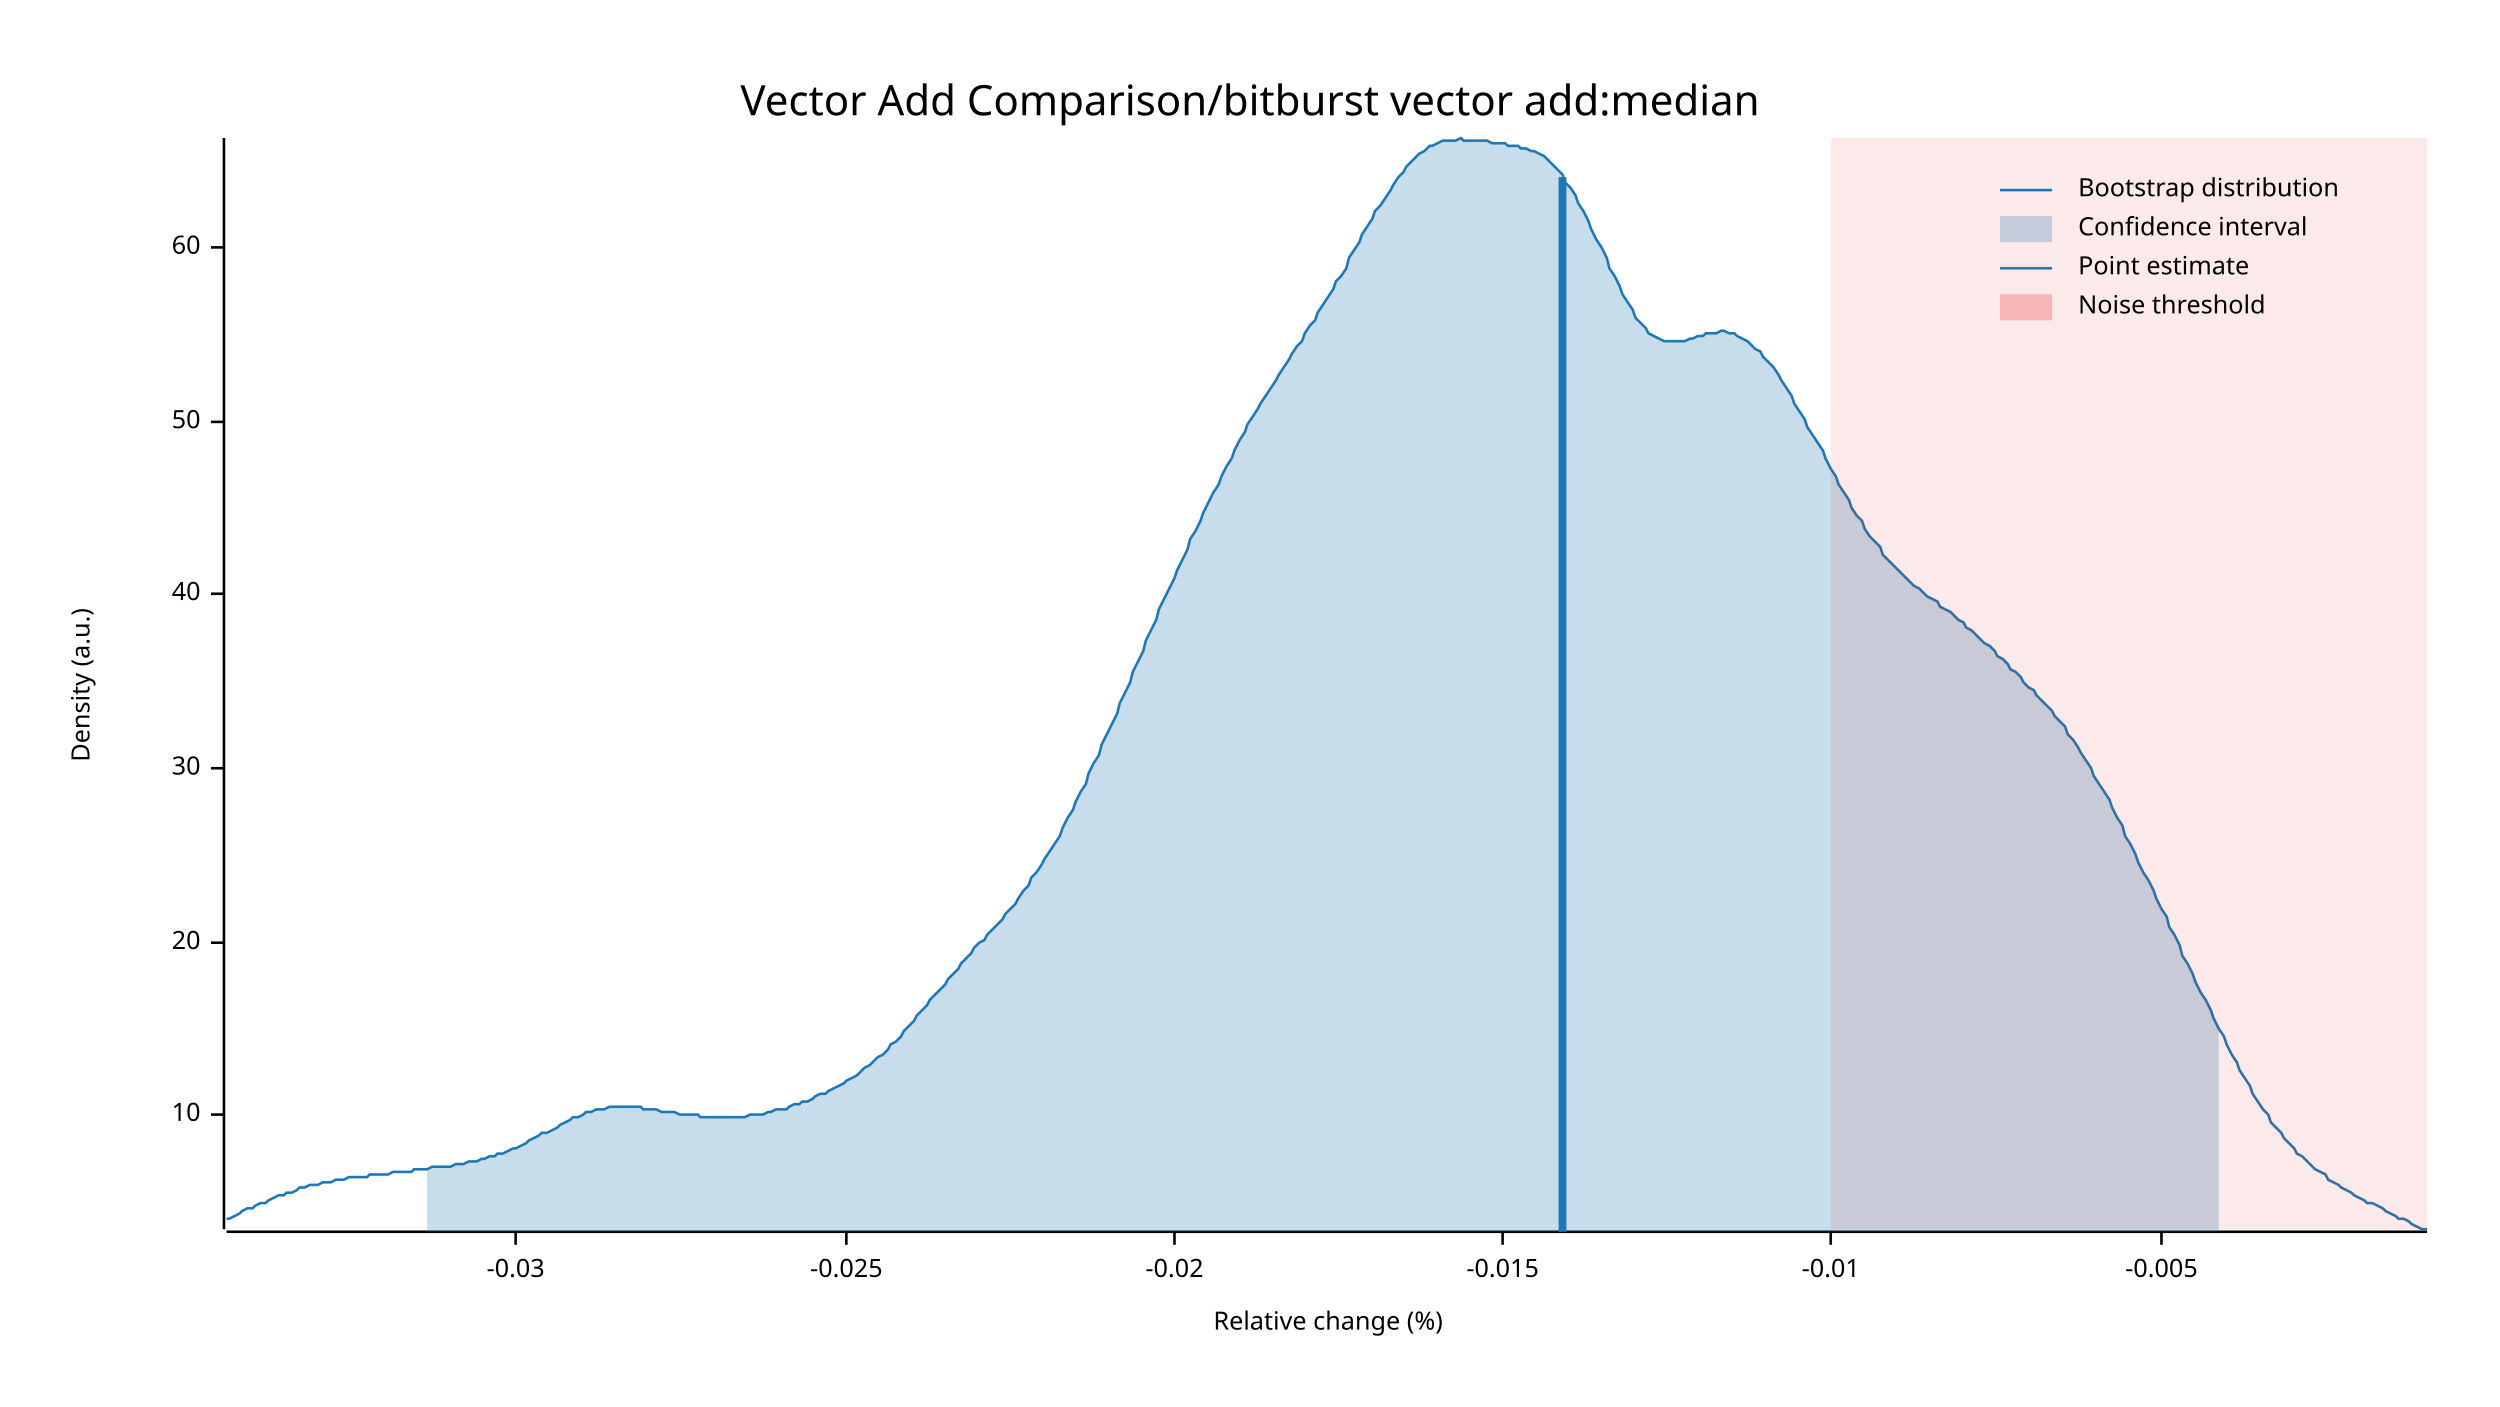
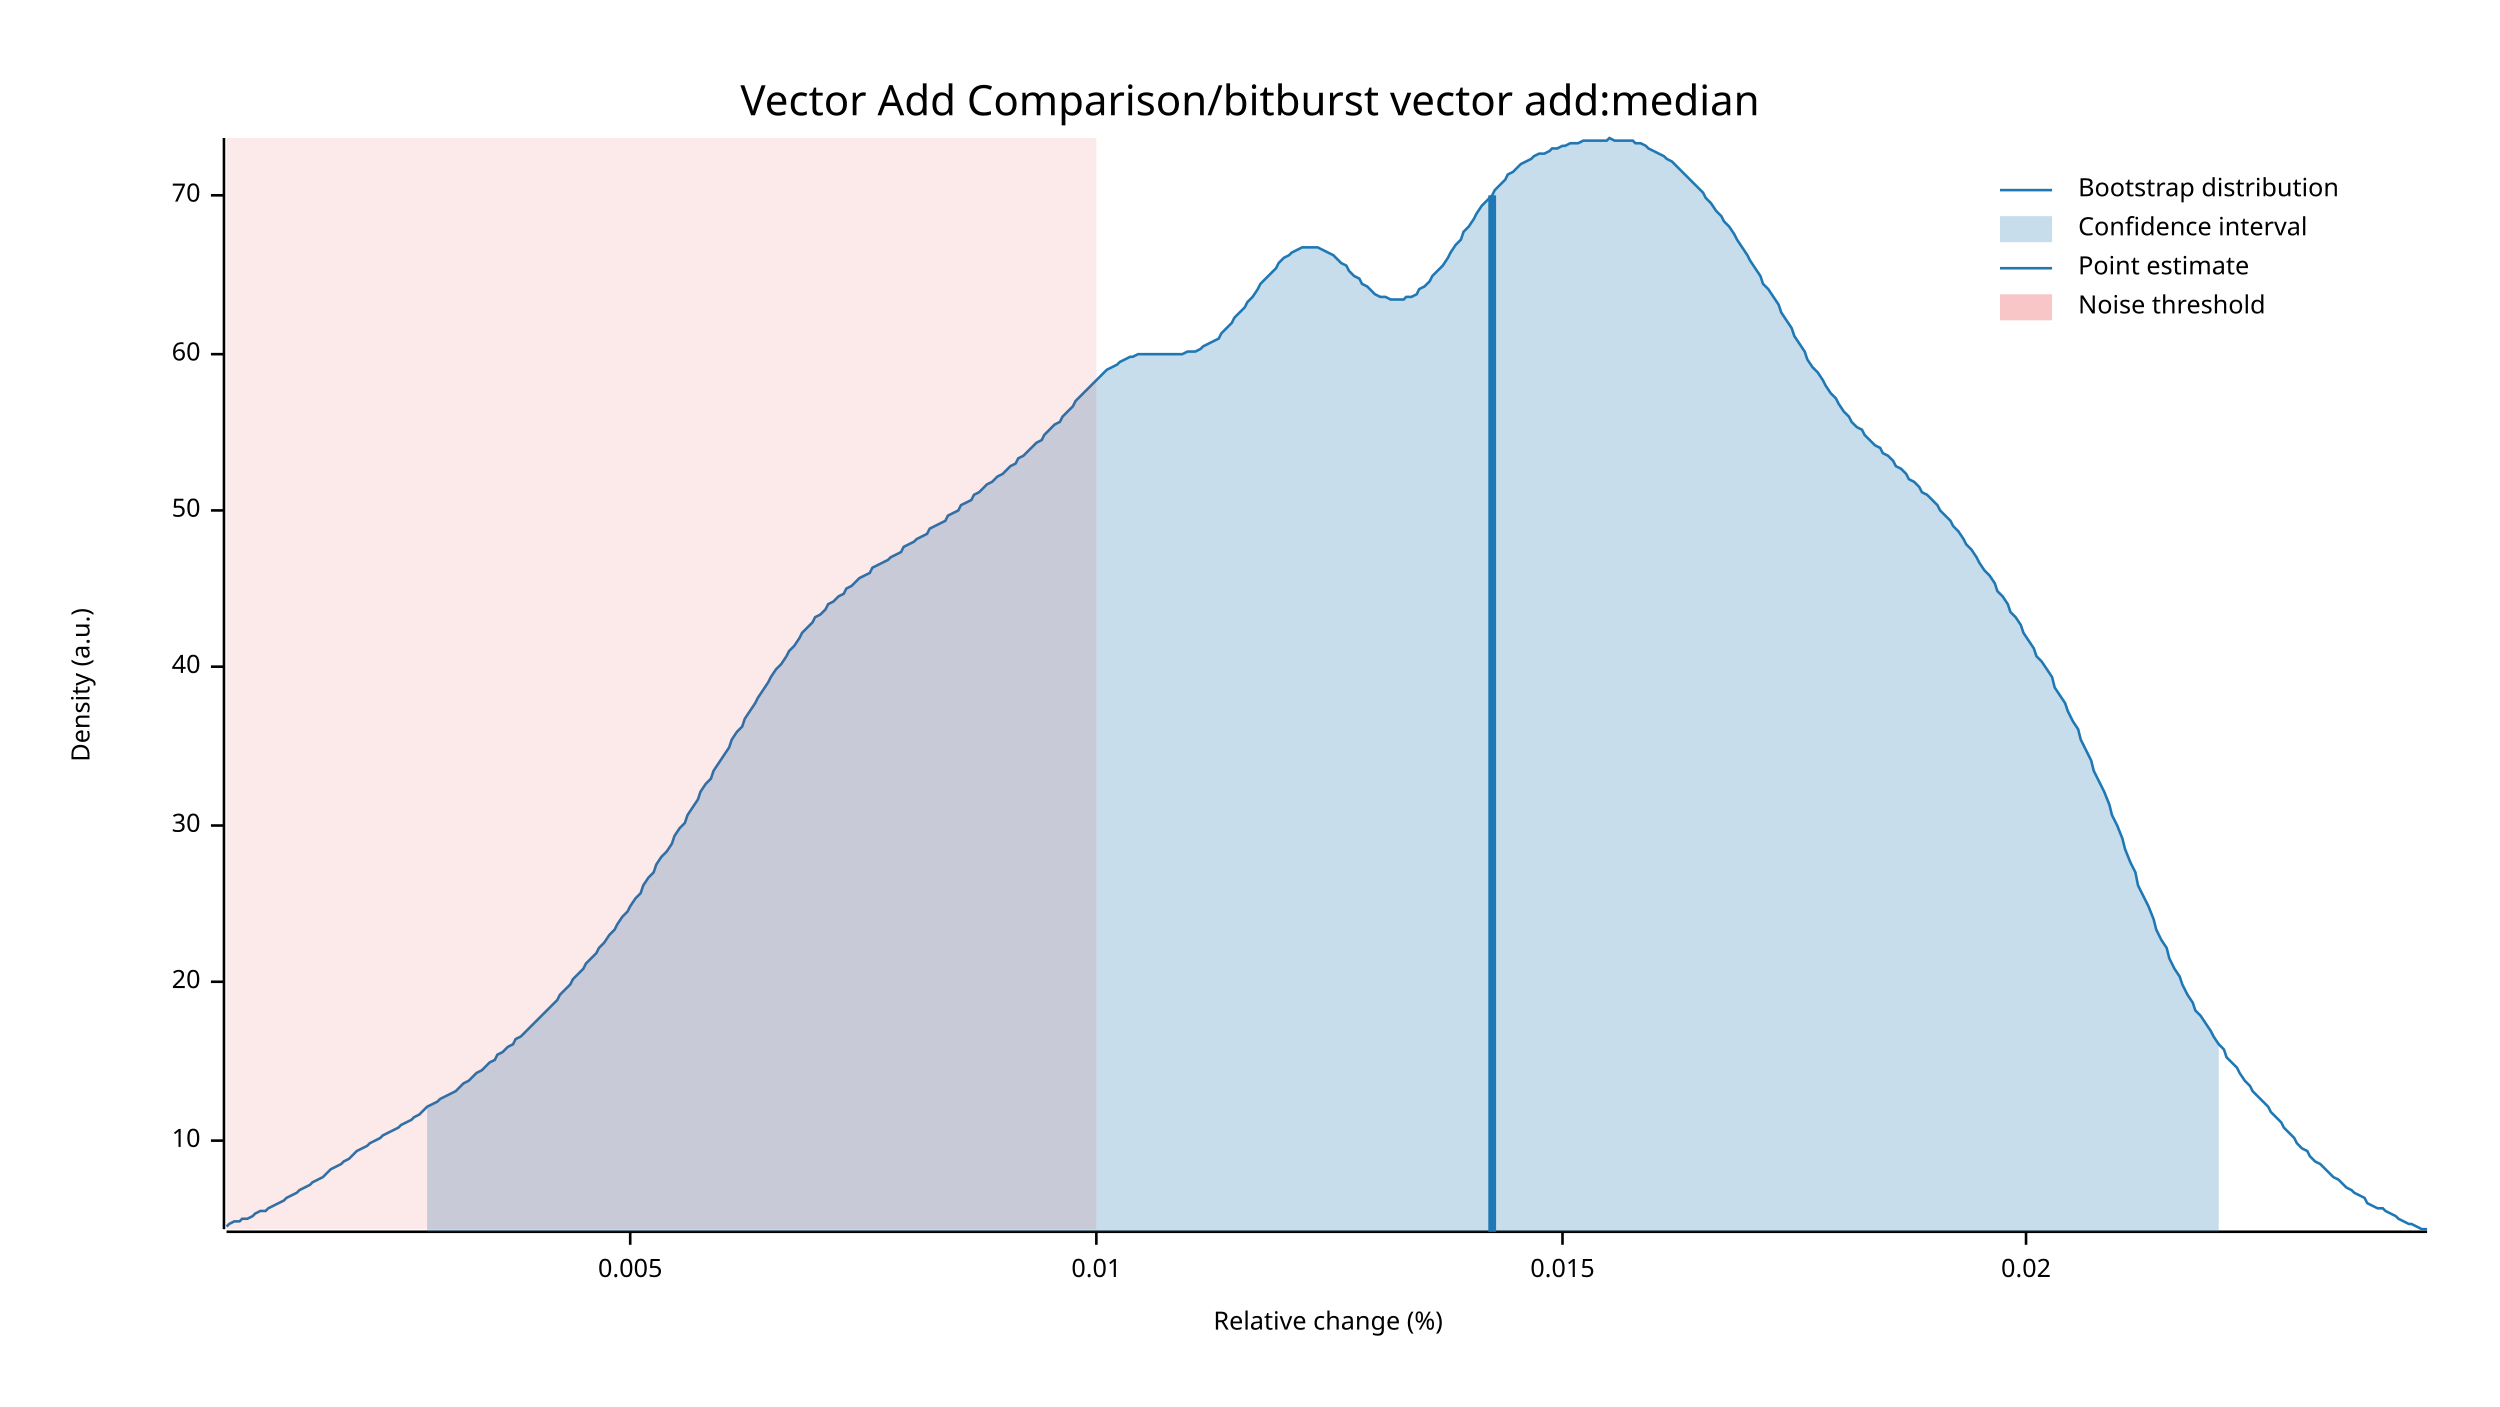
<svg xmlns="http://www.w3.org/2000/svg" width="960" height="540" viewBox="0 0 960 540">
  <text x="480" y="32" dy="0.76em" text-anchor="middle" font-family="sans-serif" font-size="16.129" opacity="1" fill="#000000">
Vector Add Comparison/bitburst vector add:median
</text>
  <text x="27" y="263" dy="0.76em" text-anchor="middle" font-family="sans-serif" font-size="9.677" opacity="1" fill="#000000" transform="rotate(270, 27, 263)">
Density (a.u.)
</text>
  <text x="510" y="513" dy="-0.5ex" text-anchor="middle" font-family="sans-serif" font-size="9.677" opacity="1" fill="#000000">
Relative change (%)
</text>
  <polyline fill="none" opacity="1" stroke="#000000" stroke-width="1" points="86,53 86,472 " />
-   <text x="77" y="428" dy="0.5ex" text-anchor="end" font-family="sans-serif" font-size="9.677" opacity="1" fill="#000000">
+   <text x="77" y="438" dy="0.5ex" text-anchor="end" font-family="sans-serif" font-size="9.677" opacity="1" fill="#000000">
10
</text>
-   <polyline fill="none" opacity="1" stroke="#000000" stroke-width="1" points="81,428 86,428 " />
-   <text x="77" y="362" dy="0.5ex" text-anchor="end" font-family="sans-serif" font-size="9.677" opacity="1" fill="#000000">
+   <polyline fill="none" opacity="1" stroke="#000000" stroke-width="1" points="81,438 86,438 " />
+   <text x="77" y="377" dy="0.5ex" text-anchor="end" font-family="sans-serif" font-size="9.677" opacity="1" fill="#000000">
20
</text>
-   <polyline fill="none" opacity="1" stroke="#000000" stroke-width="1" points="81,362 86,362 " />
-   <text x="77" y="295" dy="0.5ex" text-anchor="end" font-family="sans-serif" font-size="9.677" opacity="1" fill="#000000">
+   <polyline fill="none" opacity="1" stroke="#000000" stroke-width="1" points="81,377 86,377 " />
+   <text x="77" y="317" dy="0.5ex" text-anchor="end" font-family="sans-serif" font-size="9.677" opacity="1" fill="#000000">
30
</text>
-   <polyline fill="none" opacity="1" stroke="#000000" stroke-width="1" points="81,295 86,295 " />
-   <text x="77" y="228" dy="0.5ex" text-anchor="end" font-family="sans-serif" font-size="9.677" opacity="1" fill="#000000">
+   <polyline fill="none" opacity="1" stroke="#000000" stroke-width="1" points="81,317 86,317 " />
+   <text x="77" y="256" dy="0.5ex" text-anchor="end" font-family="sans-serif" font-size="9.677" opacity="1" fill="#000000">
40
</text>
-   <polyline fill="none" opacity="1" stroke="#000000" stroke-width="1" points="81,228 86,228 " />
-   <text x="77" y="162" dy="0.5ex" text-anchor="end" font-family="sans-serif" font-size="9.677" opacity="1" fill="#000000">
+   <polyline fill="none" opacity="1" stroke="#000000" stroke-width="1" points="81,256 86,256 " />
+   <text x="77" y="196" dy="0.5ex" text-anchor="end" font-family="sans-serif" font-size="9.677" opacity="1" fill="#000000">
50
</text>
-   <polyline fill="none" opacity="1" stroke="#000000" stroke-width="1" points="81,162 86,162 " />
-   <text x="77" y="95" dy="0.5ex" text-anchor="end" font-family="sans-serif" font-size="9.677" opacity="1" fill="#000000">
+   <polyline fill="none" opacity="1" stroke="#000000" stroke-width="1" points="81,196 86,196 " />
+   <text x="77" y="136" dy="0.5ex" text-anchor="end" font-family="sans-serif" font-size="9.677" opacity="1" fill="#000000">
60
</text>
-   <polyline fill="none" opacity="1" stroke="#000000" stroke-width="1" points="81,95 86,95 " />
+   <polyline fill="none" opacity="1" stroke="#000000" stroke-width="1" points="81,136 86,136 " />
+   <text x="77" y="75" dy="0.5ex" text-anchor="end" font-family="sans-serif" font-size="9.677" opacity="1" fill="#000000">
+ 70
+ </text>
+   <polyline fill="none" opacity="1" stroke="#000000" stroke-width="1" points="81,75 86,75 " />
  <polyline fill="none" opacity="1" stroke="#000000" stroke-width="1" points="87,473 932,473 " />
-   <text x="198" y="483" dy="0.76em" text-anchor="middle" font-family="sans-serif" font-size="9.677" opacity="1" fill="#000000">
- -0.03
+   <text x="242" y="483" dy="0.76em" text-anchor="middle" font-family="sans-serif" font-size="9.677" opacity="1" fill="#000000">
+ 0.005
</text>
-   <polyline fill="none" opacity="1" stroke="#000000" stroke-width="1" points="198,473 198,478 " />
-   <text x="325" y="483" dy="0.76em" text-anchor="middle" font-family="sans-serif" font-size="9.677" opacity="1" fill="#000000">
- -0.025
+   <polyline fill="none" opacity="1" stroke="#000000" stroke-width="1" points="242,473 242,478 " />
+   <text x="421" y="483" dy="0.76em" text-anchor="middle" font-family="sans-serif" font-size="9.677" opacity="1" fill="#000000">
+ 0.01
</text>
-   <polyline fill="none" opacity="1" stroke="#000000" stroke-width="1" points="325,473 325,478 " />
-   <text x="451" y="483" dy="0.76em" text-anchor="middle" font-family="sans-serif" font-size="9.677" opacity="1" fill="#000000">
- -0.02
+   <polyline fill="none" opacity="1" stroke="#000000" stroke-width="1" points="421,473 421,478 " />
+   <text x="600" y="483" dy="0.76em" text-anchor="middle" font-family="sans-serif" font-size="9.677" opacity="1" fill="#000000">
+ 0.015
</text>
-   <polyline fill="none" opacity="1" stroke="#000000" stroke-width="1" points="451,473 451,478 " />
-   <text x="577" y="483" dy="0.76em" text-anchor="middle" font-family="sans-serif" font-size="9.677" opacity="1" fill="#000000">
- -0.015
+   <polyline fill="none" opacity="1" stroke="#000000" stroke-width="1" points="600,473 600,478 " />
+   <text x="778" y="483" dy="0.76em" text-anchor="middle" font-family="sans-serif" font-size="9.677" opacity="1" fill="#000000">
+ 0.02
</text>
-   <polyline fill="none" opacity="1" stroke="#000000" stroke-width="1" points="577,473 577,478 " />
-   <text x="703" y="483" dy="0.76em" text-anchor="middle" font-family="sans-serif" font-size="9.677" opacity="1" fill="#000000">
- -0.01
- </text>
-   <polyline fill="none" opacity="1" stroke="#000000" stroke-width="1" points="703,473 703,478 " />
-   <text x="830" y="483" dy="0.76em" text-anchor="middle" font-family="sans-serif" font-size="9.677" opacity="1" fill="#000000">
- -0.005
- </text>
-   <polyline fill="none" opacity="1" stroke="#000000" stroke-width="1" points="830,473 830,478 " />
-   <polyline fill="none" opacity="1" stroke="#1F78B4" stroke-width="1" points="87,468 88,468 90,467 92,466 93,465 95,464 97,464 98,463 100,462 102,462 103,461 105,460 107,459 109,459 110,458 112,458 114,457 115,456 117,456 119,455 120,455 122,455 124,454 125,454 127,454 129,453 131,453 132,453 134,452 136,452 137,452 139,452 141,452 142,451 144,451 146,451 147,451 149,451 151,450 153,450 154,450 156,450 158,450 159,449 161,449 163,449 164,449 166,448 168,448 169,448 171,448 173,448 175,447 176,447 178,447 180,446 181,446 183,446 185,445 186,445 188,444 190,444 191,443 193,443 195,442 197,441 198,441 200,440 202,439 203,438 205,437 207,436 208,435 210,435 212,434 214,433 215,432 217,431 219,430 220,429 222,429 224,428 225,427 227,427 229,426 230,426 232,426 234,425 236,425 237,425 239,425 241,425 242,425 244,425 246,425 247,426 249,426 251,426 252,426 254,427 256,427 258,427 259,427 261,428 263,428 264,428 266,428 268,428 269,429 271,429 273,429 274,429 276,429 278,429 280,429 281,429 283,429 285,429 286,429 288,428 290,428 291,428 293,428 295,427 296,427 298,426 300,426 302,426 303,425 305,424 307,424 308,423 310,423 312,422 313,421 315,420 317,420 318,419 320,418 322,417 324,416 325,415 327,414 329,413 330,412 332,410 334,409 335,408 337,406 339,405 341,403 342,401 344,400 346,398 347,396 349,394 351,392 352,390 354,388 356,386 357,384 359,382 361,380 363,378 364,376 366,374 368,372 369,370 371,368 373,366 374,364 376,362 378,361 379,359 381,357 383,355 385,353 386,351 388,349 390,347 391,345 393,342 395,340 396,337 398,335 400,332 401,330 403,327 405,324 407,321 408,318 410,314 412,311 413,308 415,304 417,301 418,297 420,293 422,290 423,286 425,282 427,278 429,274 430,270 432,266 434,262 435,258 437,254 439,250 440,246 442,242 444,238 445,234 447,230 449,226 451,222 452,219 454,215 456,211 457,207 459,204 461,200 462,197 464,193 466,189 468,186 469,183 471,179 473,176 474,173 476,169 478,166 479,163 481,160 483,157 484,155 486,152 488,149 490,146 491,144 493,141 495,138 496,136 498,133 500,131 501,128 503,125 505,123 506,120 508,117 510,114 512,111 513,108 515,106 517,103 518,99 520,96 522,93 523,90 525,87 527,84 528,81 530,79 532,76 534,73 535,71 537,68 539,66 540,64 542,62 544,60 545,59 547,58 549,56 550,56 552,55 554,54 556,54 557,54 559,54 561,53 562,54 564,54 566,54 567,54 569,54 571,54 573,55 574,55 576,55 578,55 579,56 581,56 583,56 584,57 586,57 588,58 589,58 591,59 593,60 595,62 596,63 598,65 600,67 601,70 603,72 605,75 606,78 608,81 610,85 611,88 613,92 615,95 617,99 618,103 620,106 622,110 623,113 625,116 627,119 628,122 630,124 632,126 633,128 635,129 637,130 639,131 640,131 642,131 644,131 645,131 647,131 649,130 650,130 652,129 654,129 655,128 657,128 659,128 661,127 662,127 664,128 666,128 667,129 669,130 671,131 672,132 674,134 676,135 677,137 679,139 681,141 683,144 684,146 686,149 688,152 689,155 691,158 693,161 694,164 696,167 698,170 700,173 701,176 703,180 705,183 706,186 708,189 710,192 711,195 713,198 715,200 716,203 718,206 720,208 722,210 723,213 725,215 727,217 728,218 730,220 732,222 733,223 735,225 737,226 738,227 740,229 742,230 744,231 745,233 747,234 749,235 750,236 752,238 754,239 755,241 757,242 759,244 760,245 762,247 764,248 766,250 767,252 769,253 771,255 772,257 774,258 776,260 777,262 779,264 781,265 782,267 784,269 786,271 788,273 789,275 791,277 793,279 794,282 796,284 798,287 799,289 801,292 803,295 804,298 806,301 808,304 810,307 811,310 813,314 815,317 816,321 818,324 820,328 821,331 823,335 825,338 827,342 828,345 830,349 832,352 833,356 835,359 837,363 838,367 840,370 842,374 843,377 845,381 847,384 849,388 850,391 852,395 854,398 855,401 857,405 859,408 860,411 862,414 864,417 865,420 867,423 869,426 871,428 872,431 874,433 876,435 877,437 879,439 881,441 882,443 884,444 886,446 887,447 889,449 891,450 893,451 894,453 896,454 898,455 899,456 901,457 903,458 904,459 906,460 908,461 909,462 911,462 913,463 915,464 916,465 918,466 920,467 921,468 923,468 925,469 926,470 928,471 930,472 932,472 " />
-   <polygon opacity="0.25" fill="#1F78B4" points="164,449 166,448 168,448 169,448 171,448 173,448 175,447 176,447 178,447 180,446 181,446 183,446 185,445 186,445 188,444 190,444 191,443 193,443 195,442 197,441 198,441 200,440 202,439 203,438 205,437 207,436 208,435 210,435 212,434 214,433 215,432 217,431 219,430 220,429 222,429 224,428 225,427 227,427 229,426 230,426 232,426 234,425 236,425 237,425 239,425 241,425 242,425 244,425 246,425 247,426 249,426 251,426 252,426 254,427 256,427 258,427 259,427 261,428 263,428 264,428 266,428 268,428 269,429 271,429 273,429 274,429 276,429 278,429 280,429 281,429 283,429 285,429 286,429 288,428 290,428 291,428 293,428 295,427 296,427 298,426 300,426 302,426 303,425 305,424 307,424 308,423 310,423 312,422 313,421 315,420 317,420 318,419 320,418 322,417 324,416 325,415 327,414 329,413 330,412 332,410 334,409 335,408 337,406 339,405 341,403 342,401 344,400 346,398 347,396 349,394 351,392 352,390 354,388 356,386 357,384 359,382 361,380 363,378 364,376 366,374 368,372 369,370 371,368 373,366 374,364 376,362 378,361 379,359 381,357 383,355 385,353 386,351 388,349 390,347 391,345 393,342 395,340 396,337 398,335 400,332 401,330 403,327 405,324 407,321 408,318 410,314 412,311 413,308 415,304 417,301 418,297 420,293 422,290 423,286 425,282 427,278 429,274 430,270 432,266 434,262 435,258 437,254 439,250 440,246 442,242 444,238 445,234 447,230 449,226 451,222 452,219 454,215 456,211 457,207 459,204 461,200 462,197 464,193 466,189 468,186 469,183 471,179 473,176 474,173 476,169 478,166 479,163 481,160 483,157 484,155 486,152 488,149 490,146 491,144 493,141 495,138 496,136 498,133 500,131 501,128 503,125 505,123 506,120 508,117 510,114 512,111 513,108 515,106 517,103 518,99 520,96 522,93 523,90 525,87 527,84 528,81 530,79 532,76 534,73 535,71 537,68 539,66 540,64 542,62 544,60 545,59 547,58 549,56 550,56 552,55 554,54 556,54 557,54 559,54 561,53 562,54 564,54 566,54 567,54 569,54 571,54 573,55 574,55 576,55 578,55 579,56 581,56 583,56 584,57 586,57 588,58 589,58 591,59 593,60 595,62 596,63 598,65 600,67 601,70 603,72 605,75 606,78 608,81 610,85 611,88 613,92 615,95 617,99 618,103 620,106 622,110 623,113 625,116 627,119 628,122 630,124 632,126 633,128 635,129 637,130 639,131 640,131 642,131 644,131 645,131 647,131 649,130 650,130 652,129 654,129 655,128 657,128 659,128 661,127 662,127 664,128 666,128 667,129 669,130 671,131 672,132 674,134 676,135 677,137 679,139 681,141 683,144 684,146 686,149 688,152 689,155 691,158 693,161 694,164 696,167 698,170 700,173 701,176 703,180 705,183 706,186 708,189 710,192 711,195 713,198 715,200 716,203 718,206 720,208 722,210 723,213 725,215 727,217 728,218 730,220 732,222 733,223 735,225 737,226 738,227 740,229 742,230 744,231 745,233 747,234 749,235 750,236 752,238 754,239 755,241 757,242 759,244 760,245 762,247 764,248 766,250 767,252 769,253 771,255 772,257 774,258 776,260 777,262 779,264 781,265 782,267 784,269 786,271 788,273 789,275 791,277 793,279 794,282 796,284 798,287 799,289 801,292 803,295 804,298 806,301 808,304 810,307 811,310 813,314 815,317 816,321 818,324 820,328 821,331 823,335 825,338 827,342 828,345 830,349 832,352 833,356 835,359 837,363 838,367 840,370 842,374 843,377 845,381 847,384 849,388 850,391 852,395 852,473 164,473 " />
-   <polyline fill="none" opacity="1" stroke="#1F78B4" stroke-width="3" points="600,473 600,68 " />
-   <rect x="703" y="53" width="229" height="419" opacity="0.1" fill="#E31A1C" stroke="none" />
+   <polyline fill="none" opacity="1" stroke="#000000" stroke-width="1" points="778,473 778,478 " />
+   <polyline fill="none" opacity="1" stroke="#1F78B4" stroke-width="1" points="87,471 88,470 90,469 92,469 93,468 95,468 97,467 98,466 100,465 102,465 103,464 105,463 107,462 109,461 110,460 112,459 114,458 115,457 117,456 119,455 120,454 122,453 124,452 125,451 127,449 129,448 131,447 132,446 134,445 136,443 137,442 139,441 141,440 142,439 144,438 146,437 147,436 149,435 151,434 153,433 154,432 156,431 158,430 159,429 161,428 163,426 164,425 166,424 168,423 169,422 171,421 173,420 175,419 176,418 178,416 180,415 181,414 183,412 185,411 186,410 188,408 190,407 191,405 193,404 195,402 197,401 198,399 200,398 202,396 203,395 205,393 207,391 208,390 210,388 212,386 214,384 215,382 217,380 219,378 220,376 222,374 224,372 225,370 227,368 229,366 230,364 232,362 234,359 236,357 237,355 239,352 241,350 242,348 244,345 246,343 247,340 249,337 251,335 252,332 254,329 256,327 258,324 259,321 261,318 263,316 264,313 266,310 268,307 269,304 271,301 273,299 274,296 276,293 278,290 280,287 281,284 283,281 285,279 286,276 288,273 290,270 291,268 293,265 295,262 296,260 298,257 300,255 302,252 303,250 305,248 307,245 308,243 310,241 312,239 313,237 315,236 317,234 318,232 320,231 322,229 324,228 325,226 327,225 329,223 330,222 332,221 334,220 335,218 337,217 339,216 341,215 342,214 344,213 346,212 347,210 349,209 351,208 352,207 354,206 356,205 357,203 359,202 361,201 363,200 364,198 366,197 368,196 369,194 371,193 373,192 374,190 376,189 378,187 379,186 381,185 383,183 385,182 386,181 388,179 390,178 391,176 393,175 395,173 396,172 398,170 400,169 401,167 403,165 405,163 407,162 408,160 410,158 412,156 413,154 415,152 417,150 418,149 420,147 422,145 423,144 425,142 427,141 429,140 430,139 432,138 434,137 435,137 437,136 439,136 440,136 442,136 444,136 445,136 447,136 449,136 451,136 452,136 454,136 456,135 457,135 459,135 461,134 462,133 464,132 466,131 468,130 469,128 471,126 473,124 474,122 476,120 478,118 479,116 481,114 483,111 484,109 486,107 488,105 490,103 491,101 493,99 495,98 496,97 498,96 500,95 501,95 503,95 505,95 506,95 508,96 510,97 512,98 513,99 515,101 517,102 518,104 520,106 522,107 523,109 525,110 527,112 528,113 530,114 532,114 534,115 535,115 537,115 539,115 540,114 542,114 544,113 545,111 547,110 549,108 550,106 552,104 554,102 556,99 557,97 559,94 561,92 562,89 564,87 566,84 567,82 569,79 571,77 573,75 574,73 576,71 578,69 579,67 581,66 583,64 584,63 586,62 588,61 589,60 591,59 593,59 595,58 596,57 598,57 600,56 601,56 603,55 605,55 606,55 608,54 610,54 611,54 613,54 615,54 617,54 618,53 620,54 622,54 623,54 625,54 627,54 628,55 630,55 632,56 633,57 635,58 637,59 639,60 640,61 642,62 644,64 645,65 647,67 649,69 650,70 652,72 654,74 655,76 657,78 659,81 661,83 662,85 664,87 666,90 667,92 669,95 671,98 672,100 674,103 676,106 677,109 679,111 681,114 683,117 684,120 686,123 688,126 689,129 691,132 693,135 694,138 696,141 698,143 700,146 701,148 703,151 705,153 706,155 708,158 710,160 711,162 713,164 715,165 716,167 718,169 720,171 722,172 723,174 725,175 727,177 728,179 730,180 732,182 733,184 735,185 737,187 738,189 740,190 742,192 744,194 745,196 747,198 749,200 750,202 752,204 754,207 755,209 757,211 759,214 760,216 762,219 764,221 766,224 767,227 769,229 771,232 772,235 774,237 776,240 777,243 779,246 781,249 782,252 784,254 786,257 788,260 789,264 791,267 793,270 794,273 796,277 798,280 799,284 801,288 803,292 804,296 806,300 808,304 810,309 811,313 813,317 815,322 816,326 818,331 820,335 821,340 823,344 825,348 827,353 828,357 830,361 832,364 833,368 835,372 837,375 838,378 840,382 842,385 843,388 845,390 847,393 849,396 850,398 852,401 854,403 855,406 857,408 859,410 860,412 862,415 864,417 865,419 867,421 869,423 871,425 872,427 874,429 876,431 877,433 879,435 881,437 882,439 884,441 886,442 887,444 889,446 891,447 893,449 894,450 896,452 898,453 899,454 901,456 903,457 904,458 906,459 908,460 909,462 911,463 913,464 915,464 916,465 918,466 920,467 921,468 923,469 925,470 926,470 928,471 930,472 932,472 " />
+   <polygon opacity="0.25" fill="#1F78B4" points="164,425 166,424 168,423 169,422 171,421 173,420 175,419 176,418 178,416 180,415 181,414 183,412 185,411 186,410 188,408 190,407 191,405 193,404 195,402 197,401 198,399 200,398 202,396 203,395 205,393 207,391 208,390 210,388 212,386 214,384 215,382 217,380 219,378 220,376 222,374 224,372 225,370 227,368 229,366 230,364 232,362 234,359 236,357 237,355 239,352 241,350 242,348 244,345 246,343 247,340 249,337 251,335 252,332 254,329 256,327 258,324 259,321 261,318 263,316 264,313 266,310 268,307 269,304 271,301 273,299 274,296 276,293 278,290 280,287 281,284 283,281 285,279 286,276 288,273 290,270 291,268 293,265 295,262 296,260 298,257 300,255 302,252 303,250 305,248 307,245 308,243 310,241 312,239 313,237 315,236 317,234 318,232 320,231 322,229 324,228 325,226 327,225 329,223 330,222 332,221 334,220 335,218 337,217 339,216 341,215 342,214 344,213 346,212 347,210 349,209 351,208 352,207 354,206 356,205 357,203 359,202 361,201 363,200 364,198 366,197 368,196 369,194 371,193 373,192 374,190 376,189 378,187 379,186 381,185 383,183 385,182 386,181 388,179 390,178 391,176 393,175 395,173 396,172 398,170 400,169 401,167 403,165 405,163 407,162 408,160 410,158 412,156 413,154 415,152 417,150 418,149 420,147 422,145 423,144 425,142 427,141 429,140 430,139 432,138 434,137 435,137 437,136 439,136 440,136 442,136 444,136 445,136 447,136 449,136 451,136 452,136 454,136 456,135 457,135 459,135 461,134 462,133 464,132 466,131 468,130 469,128 471,126 473,124 474,122 476,120 478,118 479,116 481,114 483,111 484,109 486,107 488,105 490,103 491,101 493,99 495,98 496,97 498,96 500,95 501,95 503,95 505,95 506,95 508,96 510,97 512,98 513,99 515,101 517,102 518,104 520,106 522,107 523,109 525,110 527,112 528,113 530,114 532,114 534,115 535,115 537,115 539,115 540,114 542,114 544,113 545,111 547,110 549,108 550,106 552,104 554,102 556,99 557,97 559,94 561,92 562,89 564,87 566,84 567,82 569,79 571,77 573,75 574,73 576,71 578,69 579,67 581,66 583,64 584,63 586,62 588,61 589,60 591,59 593,59 595,58 596,57 598,57 600,56 601,56 603,55 605,55 606,55 608,54 610,54 611,54 613,54 615,54 617,54 618,53 620,54 622,54 623,54 625,54 627,54 628,55 630,55 632,56 633,57 635,58 637,59 639,60 640,61 642,62 644,64 645,65 647,67 649,69 650,70 652,72 654,74 655,76 657,78 659,81 661,83 662,85 664,87 666,90 667,92 669,95 671,98 672,100 674,103 676,106 677,109 679,111 681,114 683,117 684,120 686,123 688,126 689,129 691,132 693,135 694,138 696,141 698,143 700,146 701,148 703,151 705,153 706,155 708,158 710,160 711,162 713,164 715,165 716,167 718,169 720,171 722,172 723,174 725,175 727,177 728,179 730,180 732,182 733,184 735,185 737,187 738,189 740,190 742,192 744,194 745,196 747,198 749,200 750,202 752,204 754,207 755,209 757,211 759,214 760,216 762,219 764,221 766,224 767,227 769,229 771,232 772,235 774,237 776,240 777,243 779,246 781,249 782,252 784,254 786,257 788,260 789,264 791,267 793,270 794,273 796,277 798,280 799,284 801,288 803,292 804,296 806,300 808,304 810,309 811,313 813,317 815,322 816,326 818,331 820,335 821,340 823,344 825,348 827,353 828,357 830,361 832,364 833,368 835,372 837,375 838,378 840,382 842,385 843,388 845,390 847,393 849,396 850,398 852,401 852,473 164,473 " />
+   <polyline fill="none" opacity="1" stroke="#1F78B4" stroke-width="3" points="573,473 573,75 " />
+   <rect x="87" y="53" width="334" height="419" opacity="0.1" fill="#E31A1C" stroke="none" />
  <text x="798" y="68" dy="0.76em" text-anchor="start" font-family="sans-serif" font-size="9.677" opacity="1" fill="#000000">
Bootstrap distribution
</text>
  <text x="798" y="83" dy="0.76em" text-anchor="start" font-family="sans-serif" font-size="9.677" opacity="1" fill="#000000">
Confidence interval
</text>
  <text x="798" y="98" dy="0.76em" text-anchor="start" font-family="sans-serif" font-size="9.677" opacity="1" fill="#000000">
Point estimate
</text>
  <text x="798" y="113" dy="0.76em" text-anchor="start" font-family="sans-serif" font-size="9.677" opacity="1" fill="#000000">
Noise threshold
</text>
  <polyline fill="none" opacity="1" stroke="#1F78B4" stroke-width="1" points="768,73 788,73 " />
  <rect x="768" y="83" width="20" height="10" opacity="0.25" fill="#1F78B4" stroke="none" />
  <polyline fill="none" opacity="1" stroke="#1F78B4" stroke-width="1" points="768,103 788,103 " />
  <rect x="768" y="113" width="20" height="10" opacity="0.25" fill="#E31A1C" stroke="none" />
</svg>
